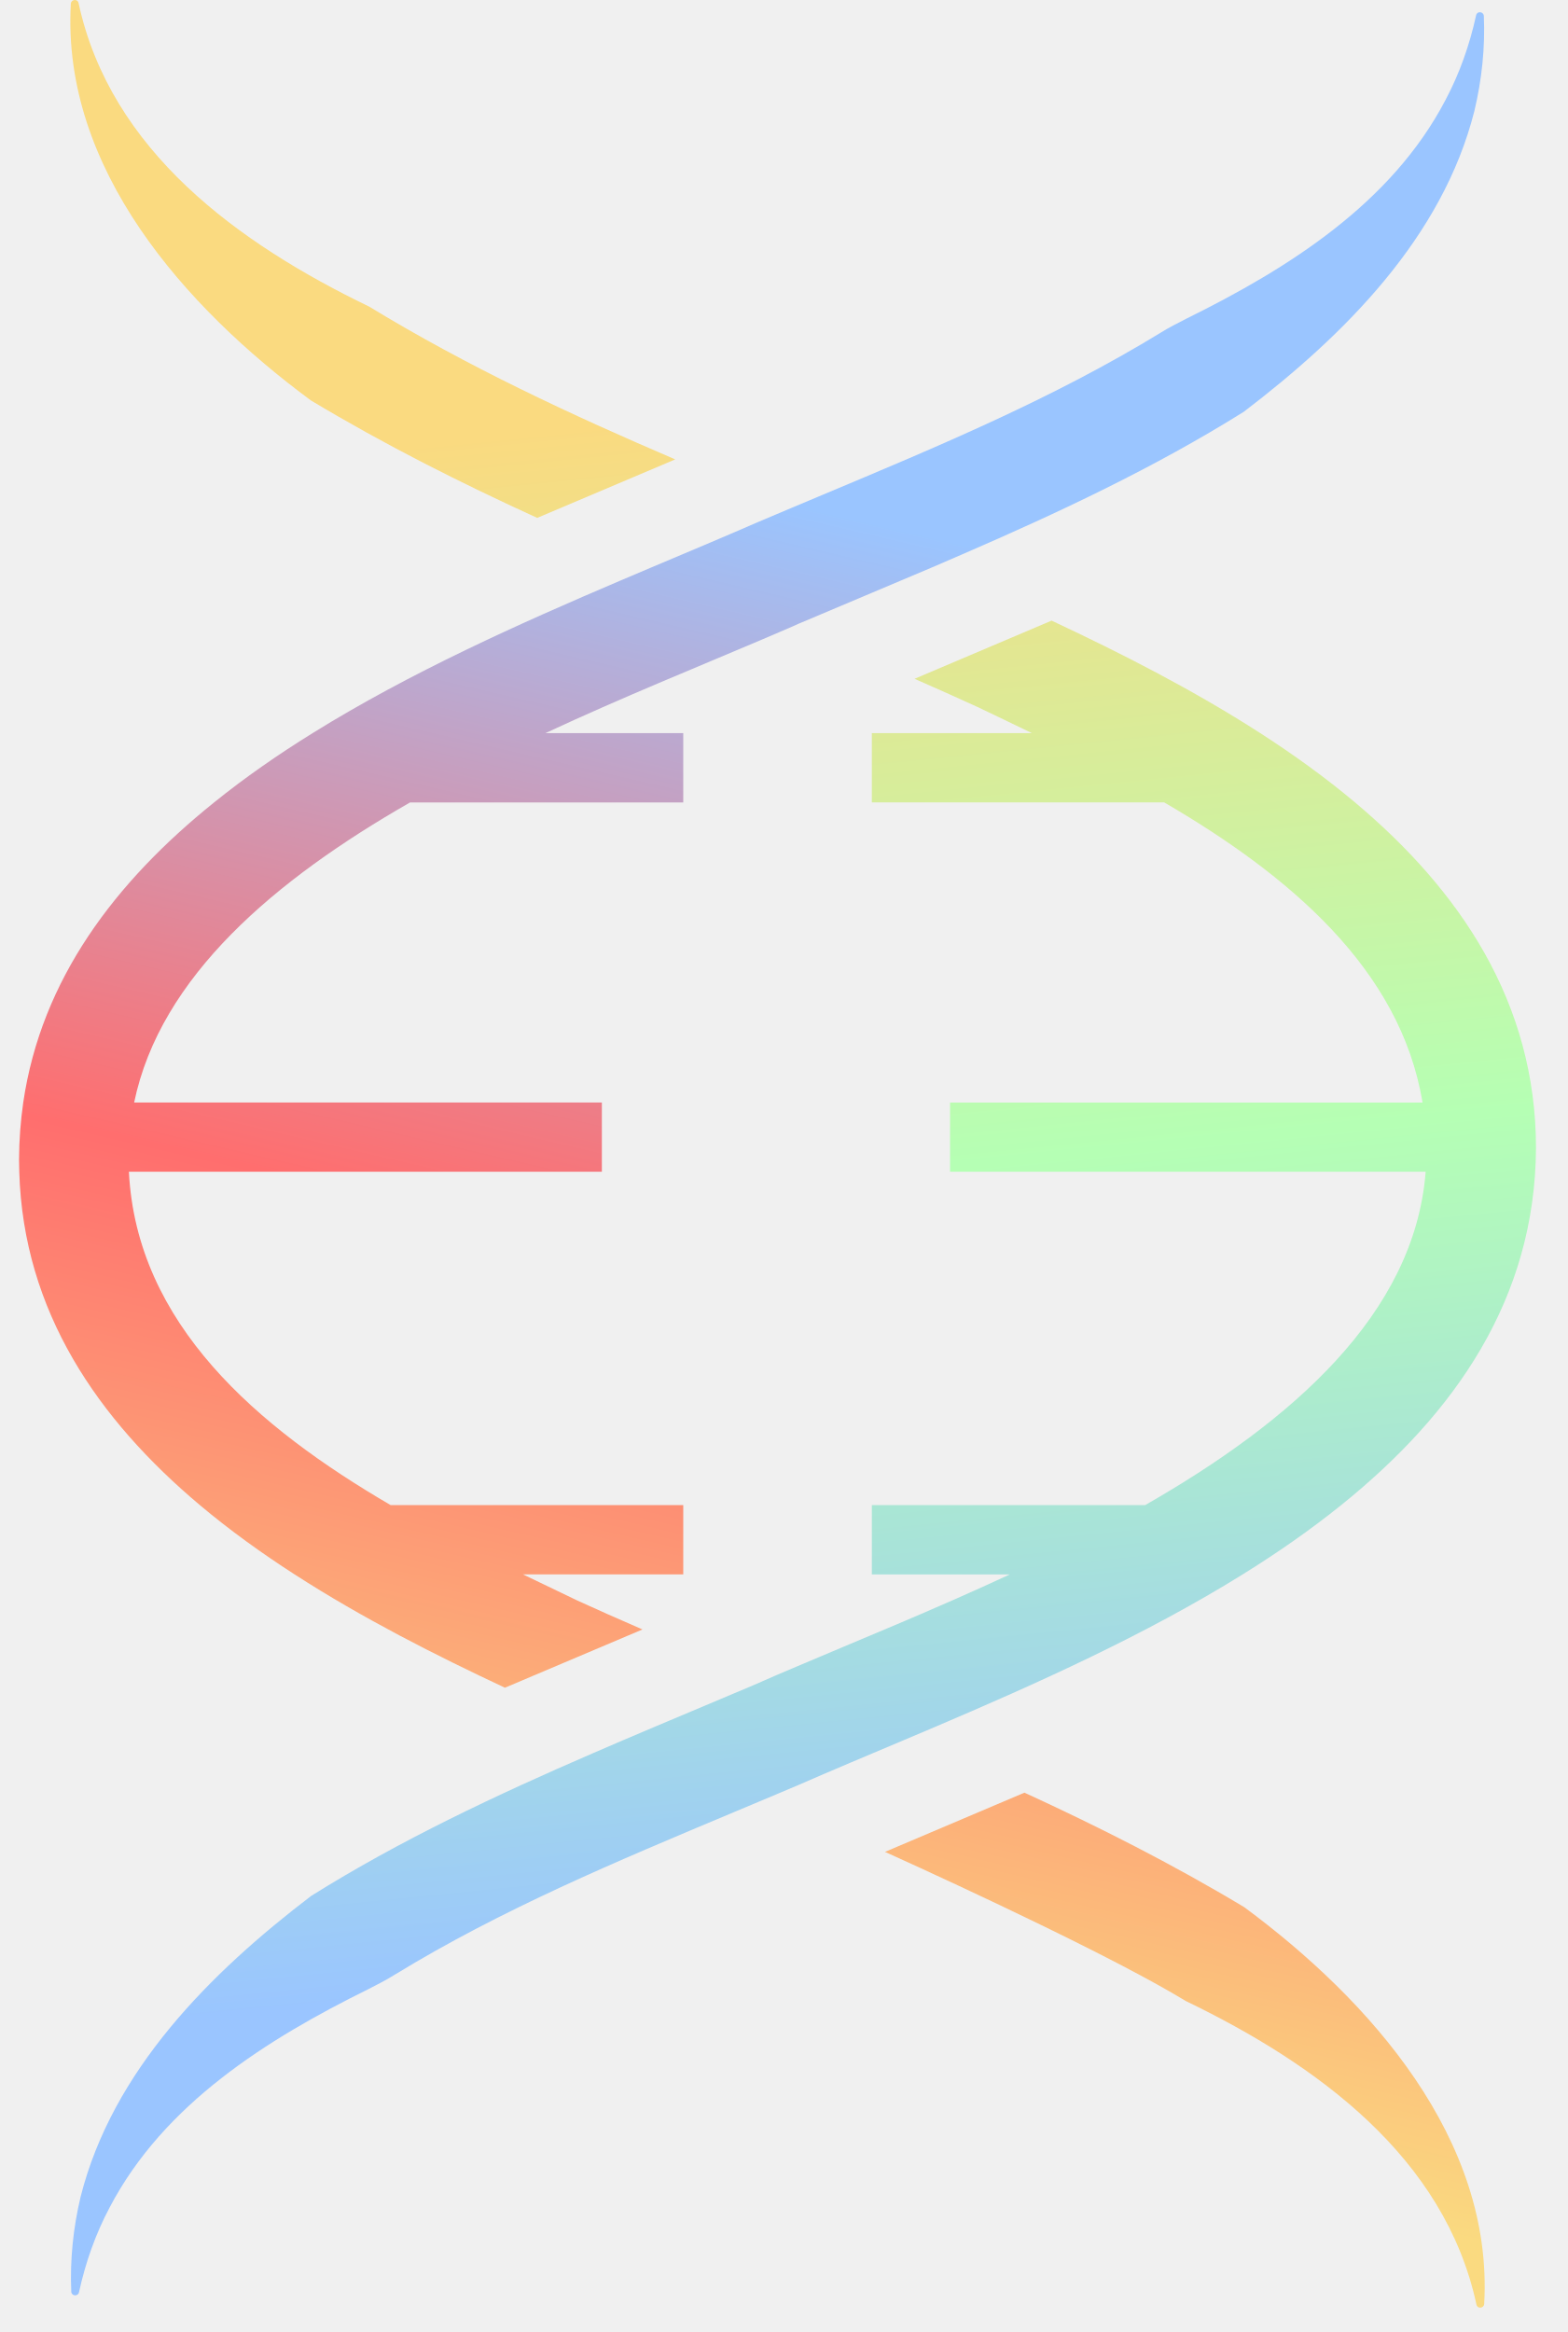
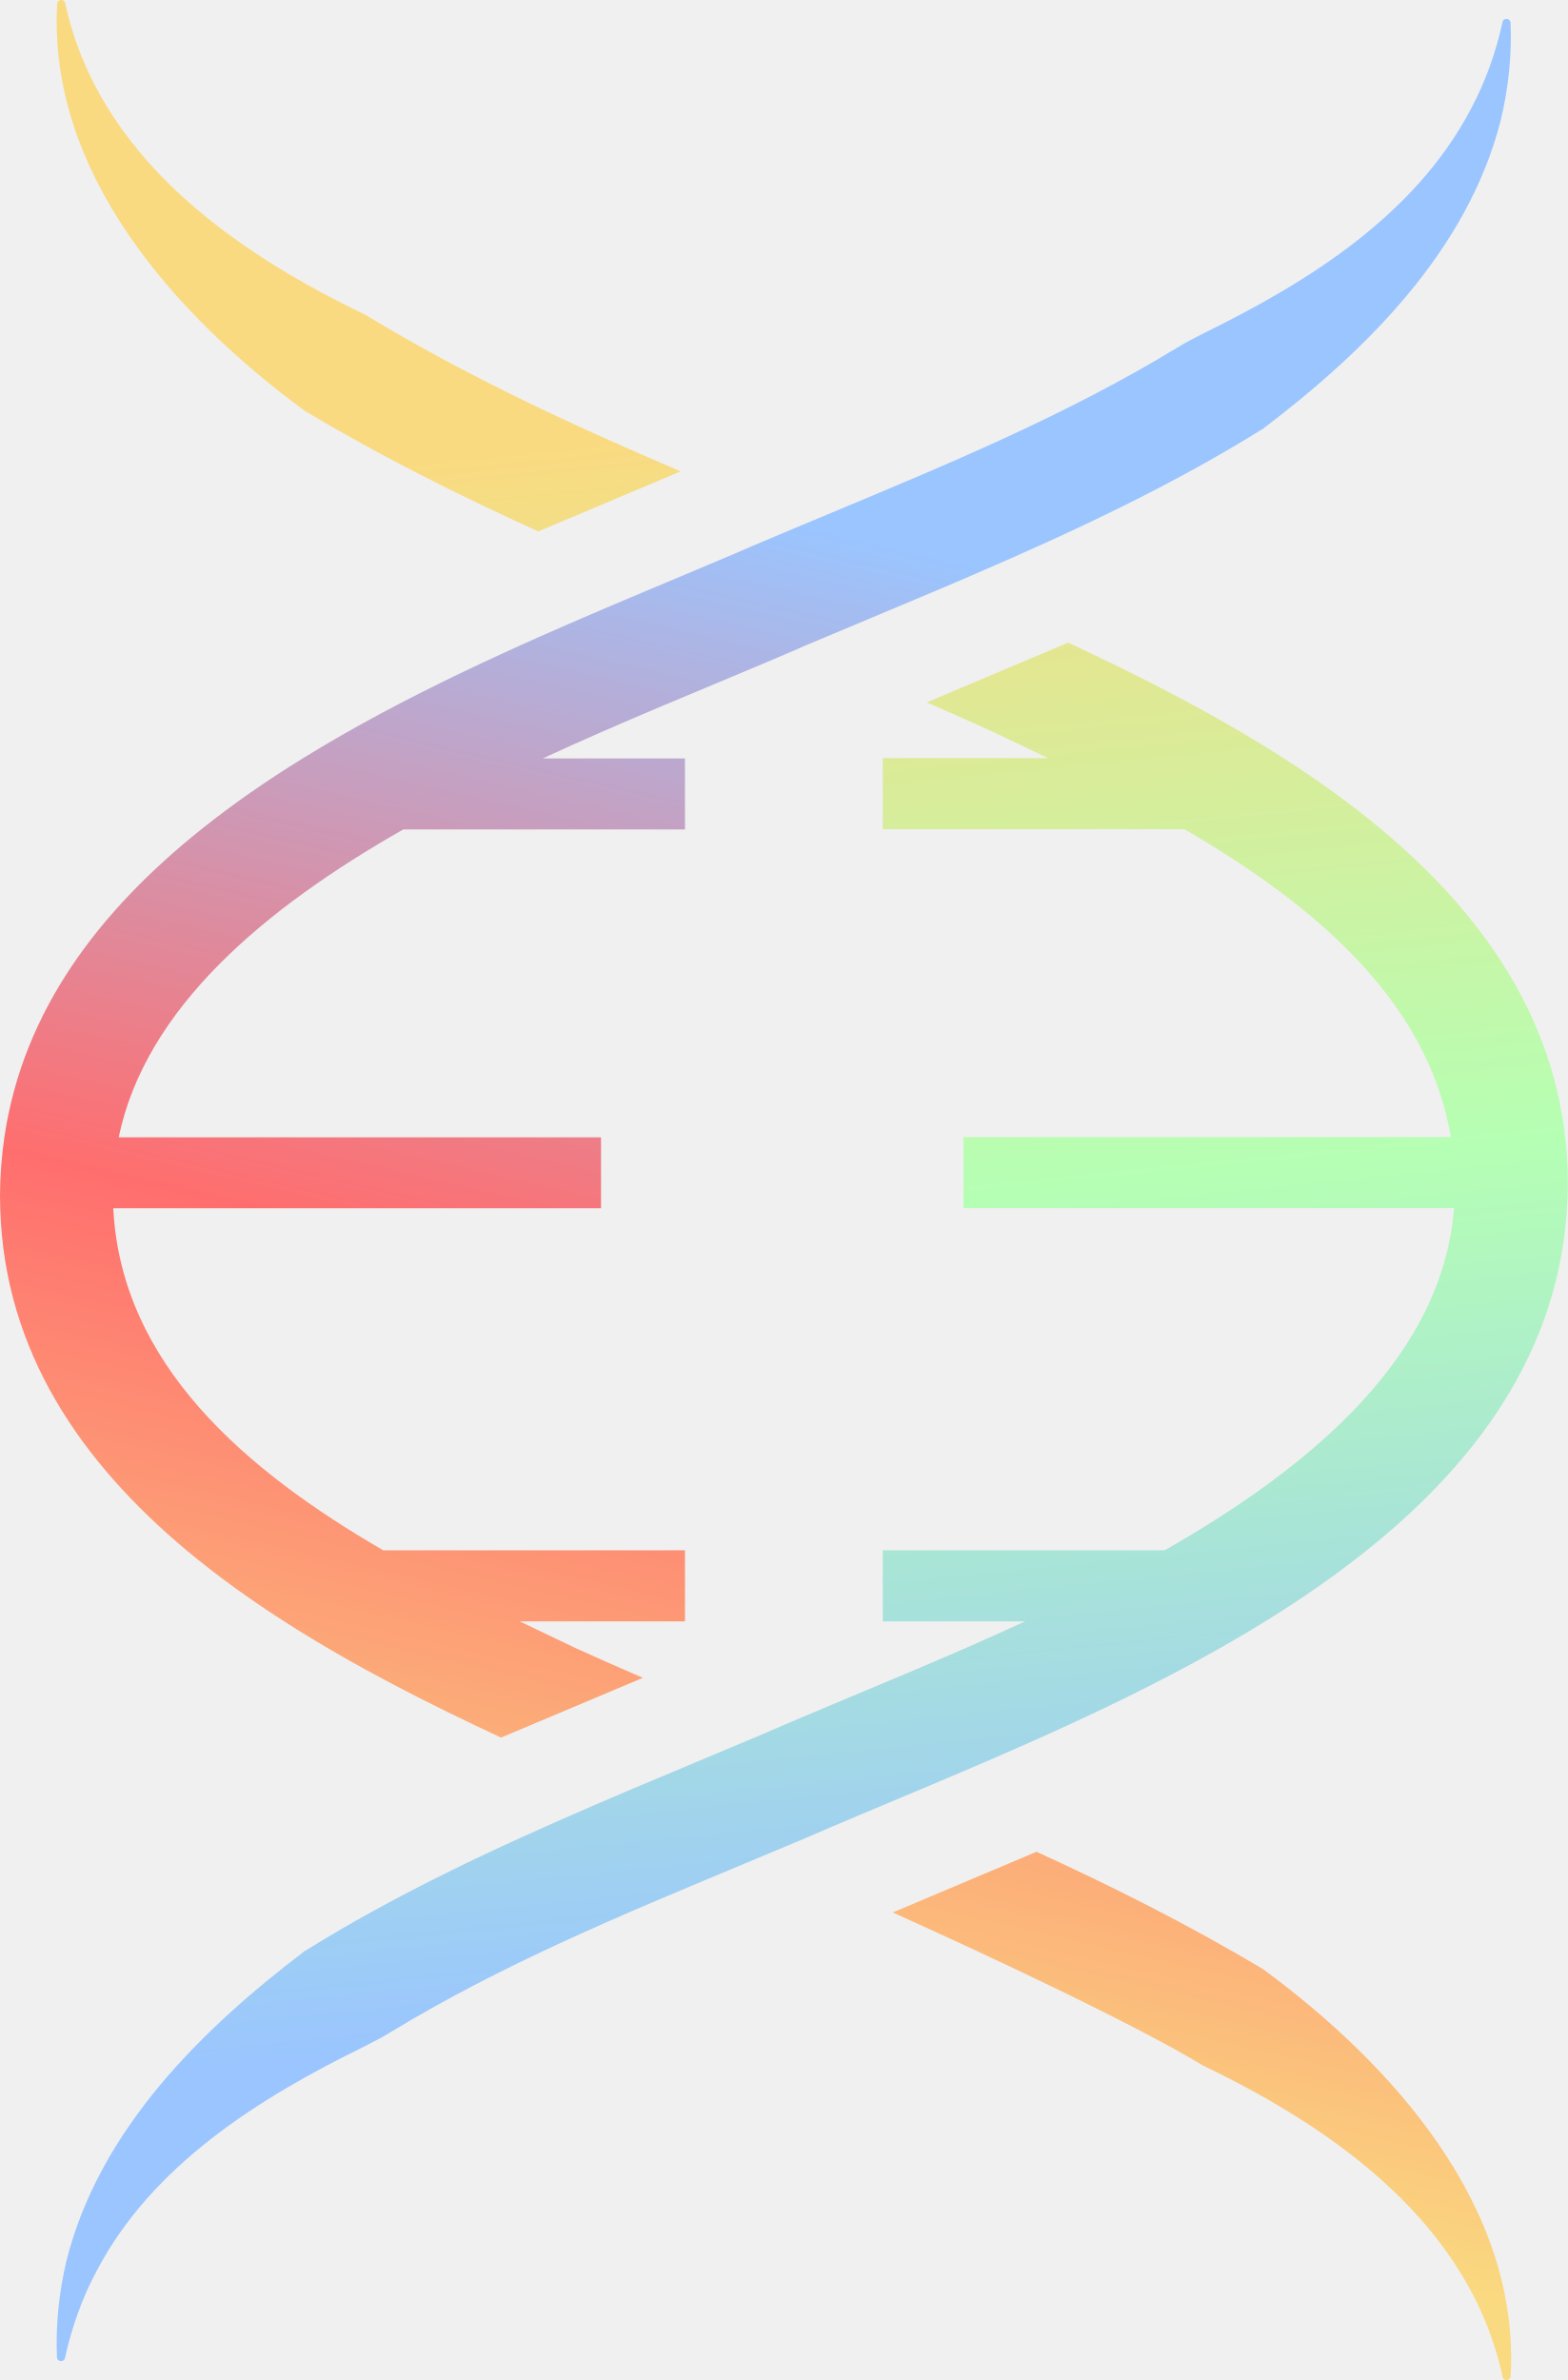
- <svg xmlns="http://www.w3.org/2000/svg" width="41" height="61" viewBox="0 0 41 61" fill="none">
-   <g clip-path="url(#clip0_1808_98)">
-     <path d="M27.508 16.234C29.296 17.072 31.196 18.036 32.967 19.177C33.832 19.735 34.669 20.337 35.445 20.989C38.181 23.288 40.177 26.207 40.179 30.028C40.158 33.975 38.054 36.98 35.082 39.371C34.279 40.018 33.411 40.621 32.505 41.184C29.949 42.773 27.079 44.057 24.441 45.18C24.177 45.292 23.916 45.403 23.659 45.511C22.685 45.922 21.753 46.313 20.89 46.69C20.587 46.819 20.282 46.948 19.98 47.074C19.714 47.187 19.45 47.297 19.186 47.407C16.148 48.682 13.125 49.941 10.317 51.659C10.104 51.794 9.875 51.907 9.651 52.024C6.981 53.341 4.283 55.036 2.867 57.744C2.503 58.43 2.237 59.177 2.066 59.962C2.039 60.078 1.868 60.062 1.864 59.942C1.829 59.123 1.912 58.286 2.109 57.462C2.945 54.151 5.507 51.6 8.141 49.592C10.47 48.134 12.98 46.955 15.512 45.859C15.77 45.746 16.028 45.636 16.285 45.526C17.455 45.026 18.63 44.54 19.789 44.047C19.847 44.023 19.904 43.995 19.963 43.969C20.215 43.859 20.476 43.746 20.748 43.632C22.405 42.924 24.396 42.123 26.414 41.184H22.806V39.371H29.954C33.777 37.183 37.003 34.378 37.293 30.65H24.852V28.84H37.211C36.632 25.328 33.683 22.871 30.453 20.989H22.806V19.177H26.992C26.506 18.94 26.029 18.713 25.572 18.494C25.023 18.243 24.473 17.997 23.923 17.756L27.508 16.234ZM1.853 0.098C1.859 -0.02 2.03 -0.037 2.055 0.079C2.887 3.941 6.236 6.369 9.657 8.02C12.216 9.58 14.918 10.841 17.663 12.017L14.052 13.547C12.052 12.633 10.073 11.639 8.132 10.474C4.835 8.038 1.609 4.405 1.853 0.098Z" fill="url(#paint0_linear_1808_98)" />
-     <path d="M26.798 46.892C28.739 47.784 30.661 48.755 32.545 49.886C35.842 52.322 39.07 55.958 38.824 60.265C38.818 60.383 38.647 60.4 38.622 60.284C37.79 56.422 34.44 53.994 31.019 52.343C29.218 51.245 25.376 49.449 23.15 48.441L26.798 46.892ZM38.613 0.399C38.638 0.282 38.809 0.299 38.815 0.419C38.85 1.237 38.765 2.074 38.568 2.901C37.732 6.212 35.17 8.762 32.536 10.771C30.207 12.229 27.697 13.407 25.165 14.503C24.907 14.616 24.649 14.727 24.392 14.837C23.222 15.336 22.048 15.823 20.889 16.316C20.831 16.34 20.774 16.367 20.715 16.394C20.463 16.504 20.201 16.616 19.929 16.731C18.274 17.436 16.284 18.238 14.268 19.177H17.873V20.99H10.727C7.207 23.004 4.192 25.54 3.509 28.839H15.744V30.65H3.372C3.57 34.632 6.73 37.336 10.22 39.371H17.873V41.183H13.681C14.169 41.42 14.648 41.65 15.106 41.868C15.565 42.079 16.196 42.358 16.806 42.623L13.208 44.147C11.408 43.304 9.49 42.334 7.706 41.183C6.839 40.625 6.004 40.022 5.229 39.371C2.57 37.134 0.61 34.315 0.504 30.65C0.5 30.546 0.498 30.441 0.498 30.334C0.5 29.819 0.539 29.322 0.608 28.839C1.081 25.614 3.012 23.07 5.6 20.99C6.403 20.341 7.271 19.739 8.177 19.177C10.733 17.588 13.601 16.306 16.237 15.183C16.501 15.07 16.761 14.959 17.019 14.851C17.992 14.44 18.925 14.05 19.788 13.673C20.091 13.544 20.396 13.415 20.698 13.288C20.964 13.176 21.228 13.066 21.491 12.955C24.529 11.681 27.552 10.421 30.36 8.703C30.573 8.568 30.802 8.456 31.027 8.339C33.696 7.022 36.394 5.326 37.81 2.619C38.176 1.931 38.441 1.184 38.613 0.399Z" fill="url(#paint1_linear_1808_98)" />
-   </g>
+ <svg xmlns="http://www.w3.org/2000/svg" width="83" height="126" viewBox="0 0 83 126" fill="none">
+   <path d="M56.549 34.023C60.281 35.765 64.248 37.766 67.946 40.136C69.752 41.295 71.498 42.544 73.116 43.899C78.828 48.674 82.996 54.735 83 62.67C82.958 70.868 78.564 77.108 72.361 82.073C70.683 83.415 68.872 84.669 66.981 85.837C61.644 89.137 55.653 91.805 50.145 94.137C49.594 94.37 49.052 94.6 48.514 94.825C46.482 95.679 44.535 96.49 42.733 97.272C42.101 97.539 41.465 97.807 40.833 98.07C40.278 98.304 39.727 98.533 39.176 98.763C32.836 101.409 26.525 104.026 20.663 107.594C20.218 107.874 19.74 108.108 19.271 108.35C13.699 111.085 8.067 114.607 5.113 120.23C4.353 121.653 3.797 123.205 3.439 124.836C3.383 125.078 3.025 125.043 3.016 124.793C2.943 123.094 3.119 121.356 3.529 119.645C5.275 112.768 10.621 107.471 16.12 103.3C20.984 100.271 26.222 97.824 31.508 95.547C32.046 95.313 32.584 95.084 33.121 94.855C35.564 93.818 38.015 92.808 40.436 91.784C40.555 91.733 40.675 91.677 40.799 91.622C41.324 91.393 41.87 91.16 42.438 90.922C45.896 89.452 50.051 87.787 54.265 85.837H46.734V82.073H61.657C69.636 77.528 76.37 71.704 76.976 63.961H51.003V60.202H76.805C75.597 52.909 69.439 47.807 62.698 43.899H46.734V40.136H55.474C54.458 39.643 53.463 39.171 52.506 38.717C51.362 38.194 50.213 37.685 49.065 37.184L56.549 34.023ZM28.496 28.137H28.492L28.494 28.135L28.496 28.137ZM3.028 0.203C3.041 -0.043 3.399 -0.077 3.451 0.165C5.188 8.185 12.178 13.226 19.321 16.654C24.662 19.895 30.302 22.513 36.032 24.955L28.494 28.135C24.319 26.236 20.186 24.173 16.135 21.752C9.252 16.693 2.52 9.149 3.028 0.203Z" fill="url(#paint0_linear_1844_447)" />
+   <path d="M54.872 98.035C58.923 99.886 62.936 101.903 66.867 104.252C73.748 109.309 80.484 116.855 79.972 125.797C79.959 126.043 79.6 126.077 79.549 125.836C77.811 117.818 70.824 112.778 63.683 109.351C59.926 107.071 51.906 103.342 47.262 101.249L54.872 98.035ZM79.545 1.165C79.596 0.923 79.954 0.957 79.967 1.208C80.039 2.906 79.86 4.643 79.45 6.358C77.704 13.233 72.36 18.528 66.862 22.698C62.001 25.726 56.763 28.172 51.478 30.448C50.941 30.681 50.403 30.911 49.865 31.14C47.424 32.176 44.974 33.186 42.554 34.21C42.434 34.261 42.314 34.316 42.19 34.372C41.666 34.601 41.119 34.834 40.552 35.072C37.099 36.537 32.945 38.202 28.736 40.151H36.262V43.913H21.347C14.001 48.095 7.709 53.361 6.283 60.211H31.817V63.968H5.997C6.411 72.236 13.006 77.85 20.288 82.075H36.262V85.837H27.511C28.531 86.329 29.53 86.805 30.486 87.259C31.442 87.697 32.761 88.275 34.033 88.827L26.524 91.99C22.768 90.24 18.764 88.227 15.042 85.837C13.232 84.677 11.491 83.425 9.873 82.075C4.324 77.429 0.235 71.578 0.013 63.968C0.004 63.752 0 63.535 0 63.314C0.004 62.244 0.085 61.212 0.23 60.211C1.216 53.514 5.246 48.231 10.646 43.913C12.323 42.567 14.133 41.319 16.024 40.151C21.36 36.852 27.345 34.188 32.847 31.857C33.397 31.623 33.94 31.395 34.477 31.17C36.509 30.316 38.456 29.505 40.257 28.723C40.889 28.456 41.525 28.189 42.156 27.925C42.711 27.692 43.262 27.462 43.812 27.233C50.151 24.588 56.461 21.972 62.321 18.405C62.765 18.125 63.243 17.891 63.713 17.649C69.283 14.914 74.913 11.394 77.867 5.772C78.631 4.345 79.186 2.795 79.545 1.165Z" fill="url(#paint1_linear_1844_447)" />
  <defs>
-     <linearGradient id="paint0_linear_1808_98" x1="30.21" y1="50.302" x2="26.161" y2="10.066" gradientUnits="userSpaceOnUse">
+     <linearGradient id="paint0_linear_1844_447" x1="62.222" y1="104.465" x2="53.857" y2="20.895" gradientUnits="userSpaceOnUse">
      <stop stop-color="#9AC5FF" />
      <stop offset="0.5" stop-color="#B5FFB4" />
      <stop offset="1" stop-color="#FADA80" />
    </linearGradient>
-     <linearGradient id="paint1_linear_1808_98" x1="16.029" y1="12.073" x2="6.925" y2="51.284" gradientUnits="userSpaceOnUse">
+     <linearGradient id="paint1_linear_1844_447" x1="32.412" y1="25.401" x2="13.599" y2="106.849" gradientUnits="userSpaceOnUse">
      <stop stop-color="#9AC5FF" />
      <stop offset="0.5" stop-color="#FF6E6E" />
      <stop offset="1" stop-color="#FADA80" />
    </linearGradient>
-     <clipPath id="clip0_1808_98">
-       <rect width="39.68" height="60.363" fill="white" transform="translate(0.5)" />
-     </clipPath>
  </defs>
</svg>
